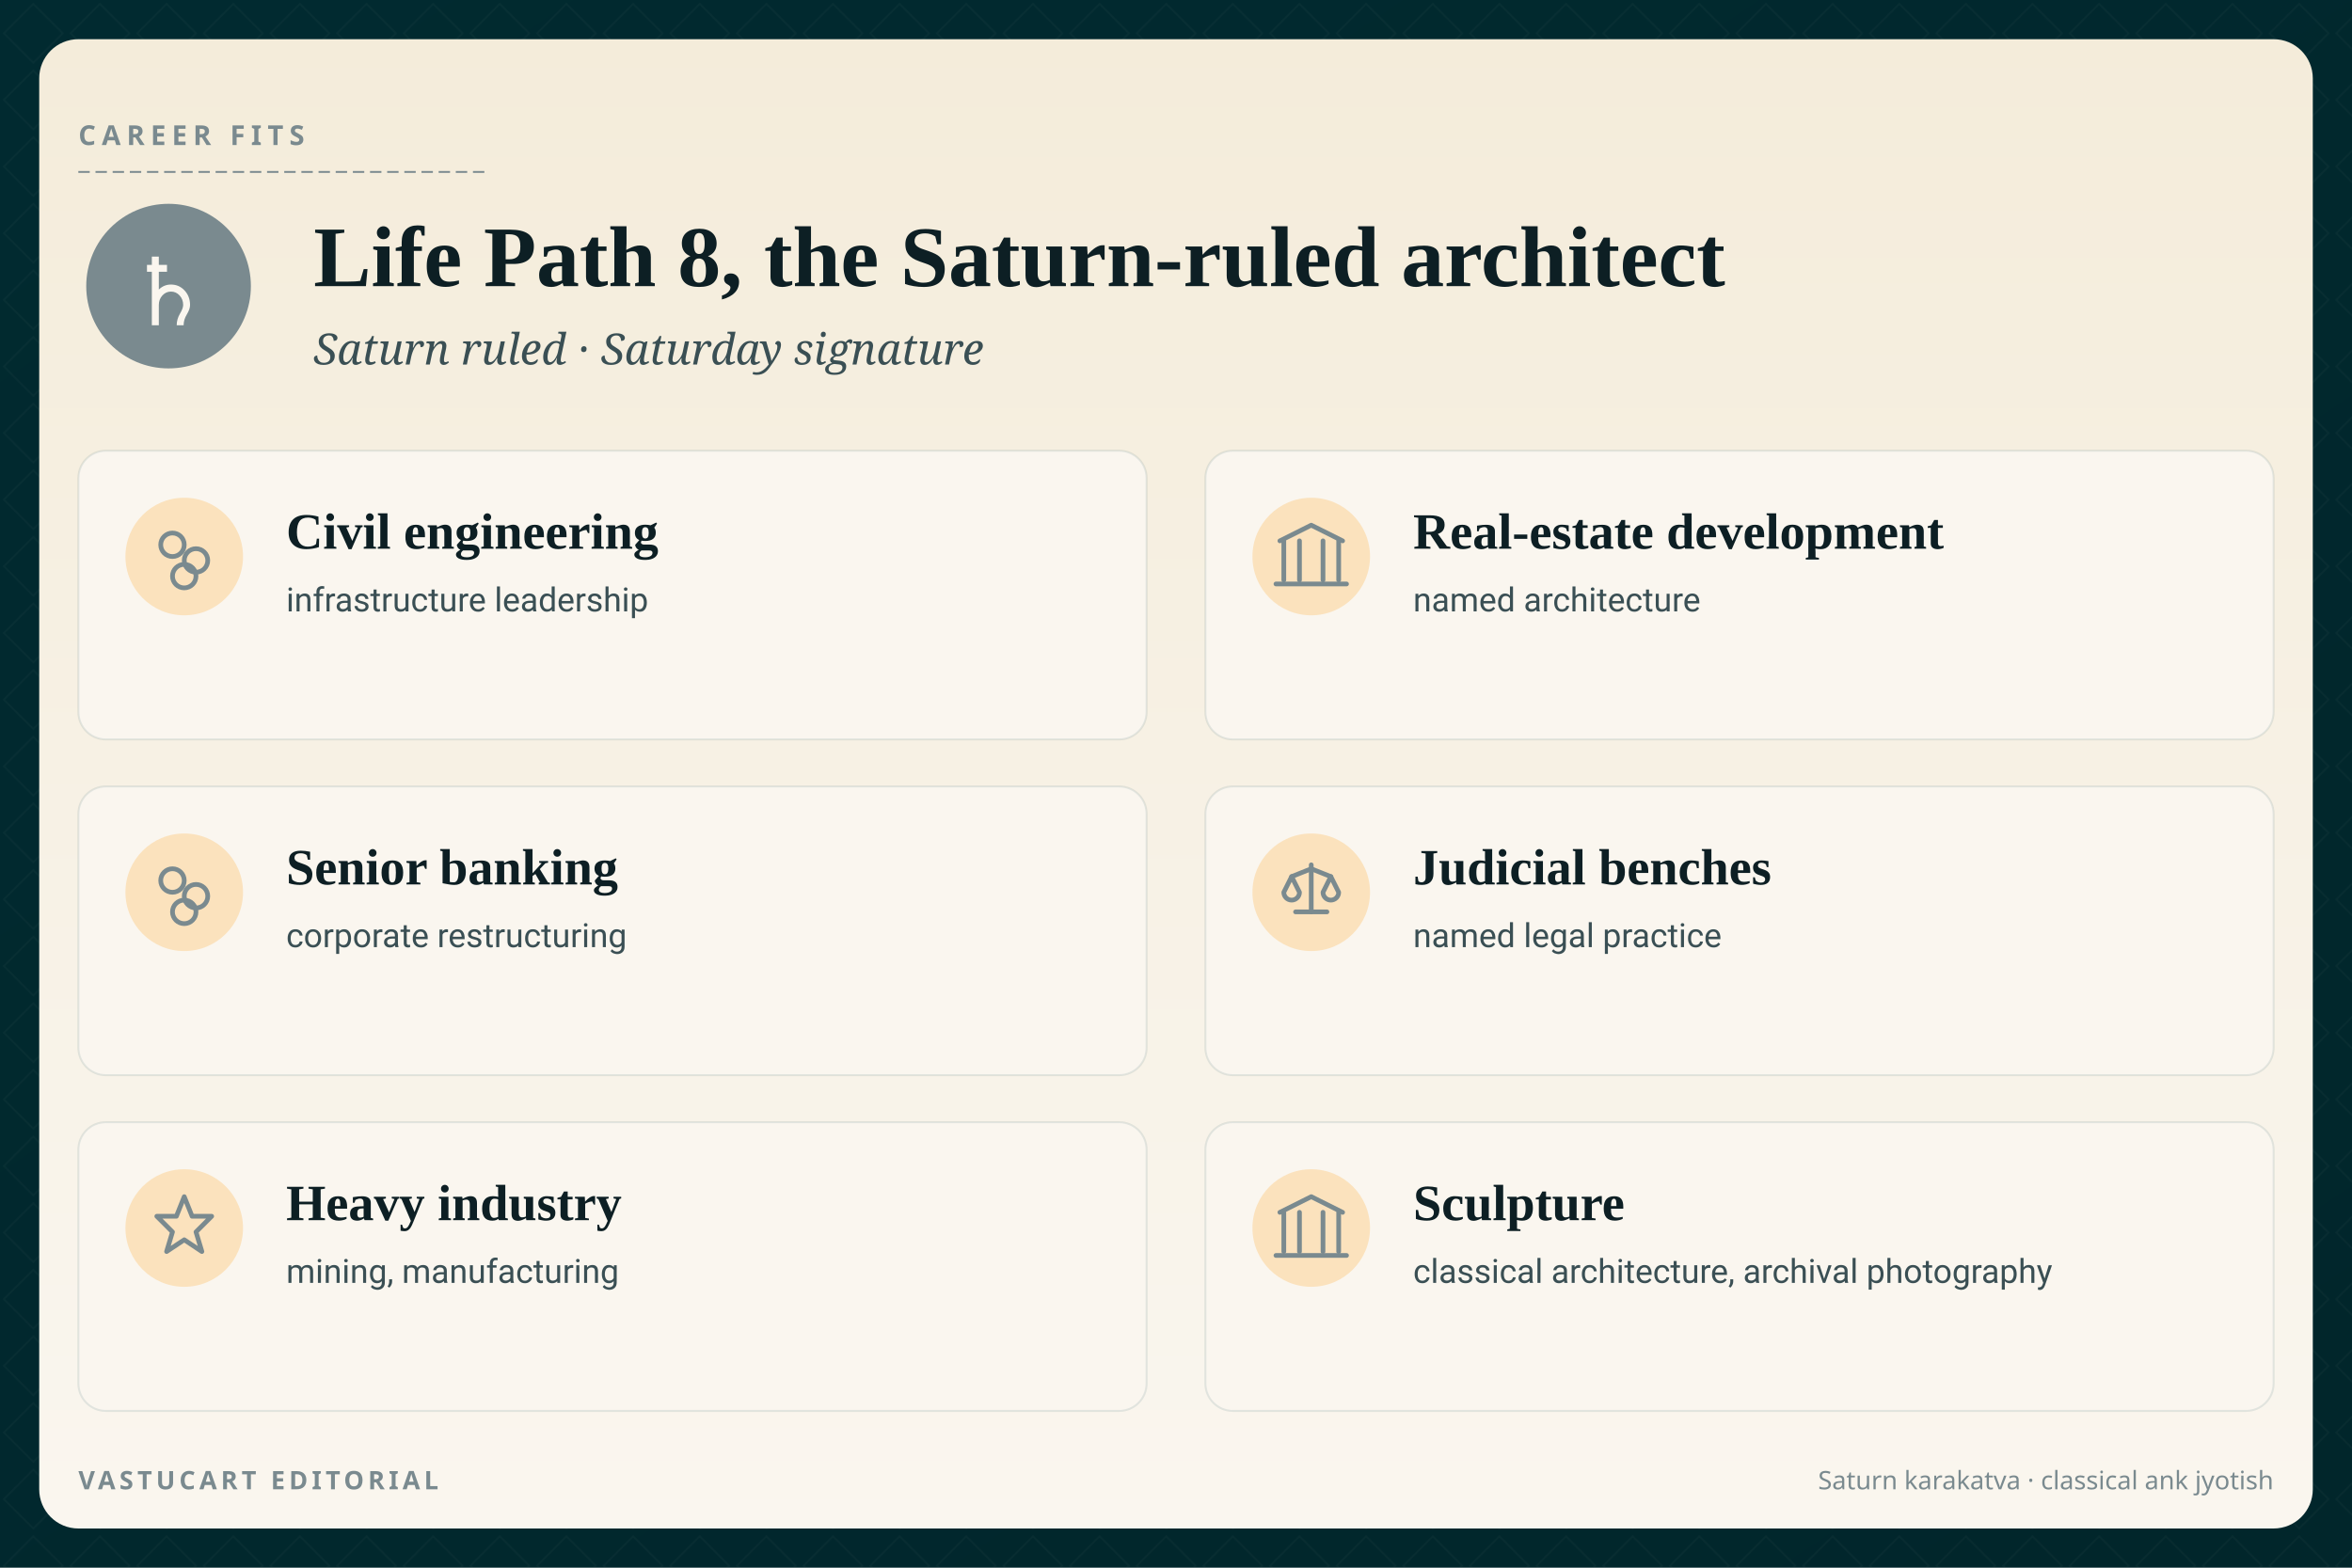
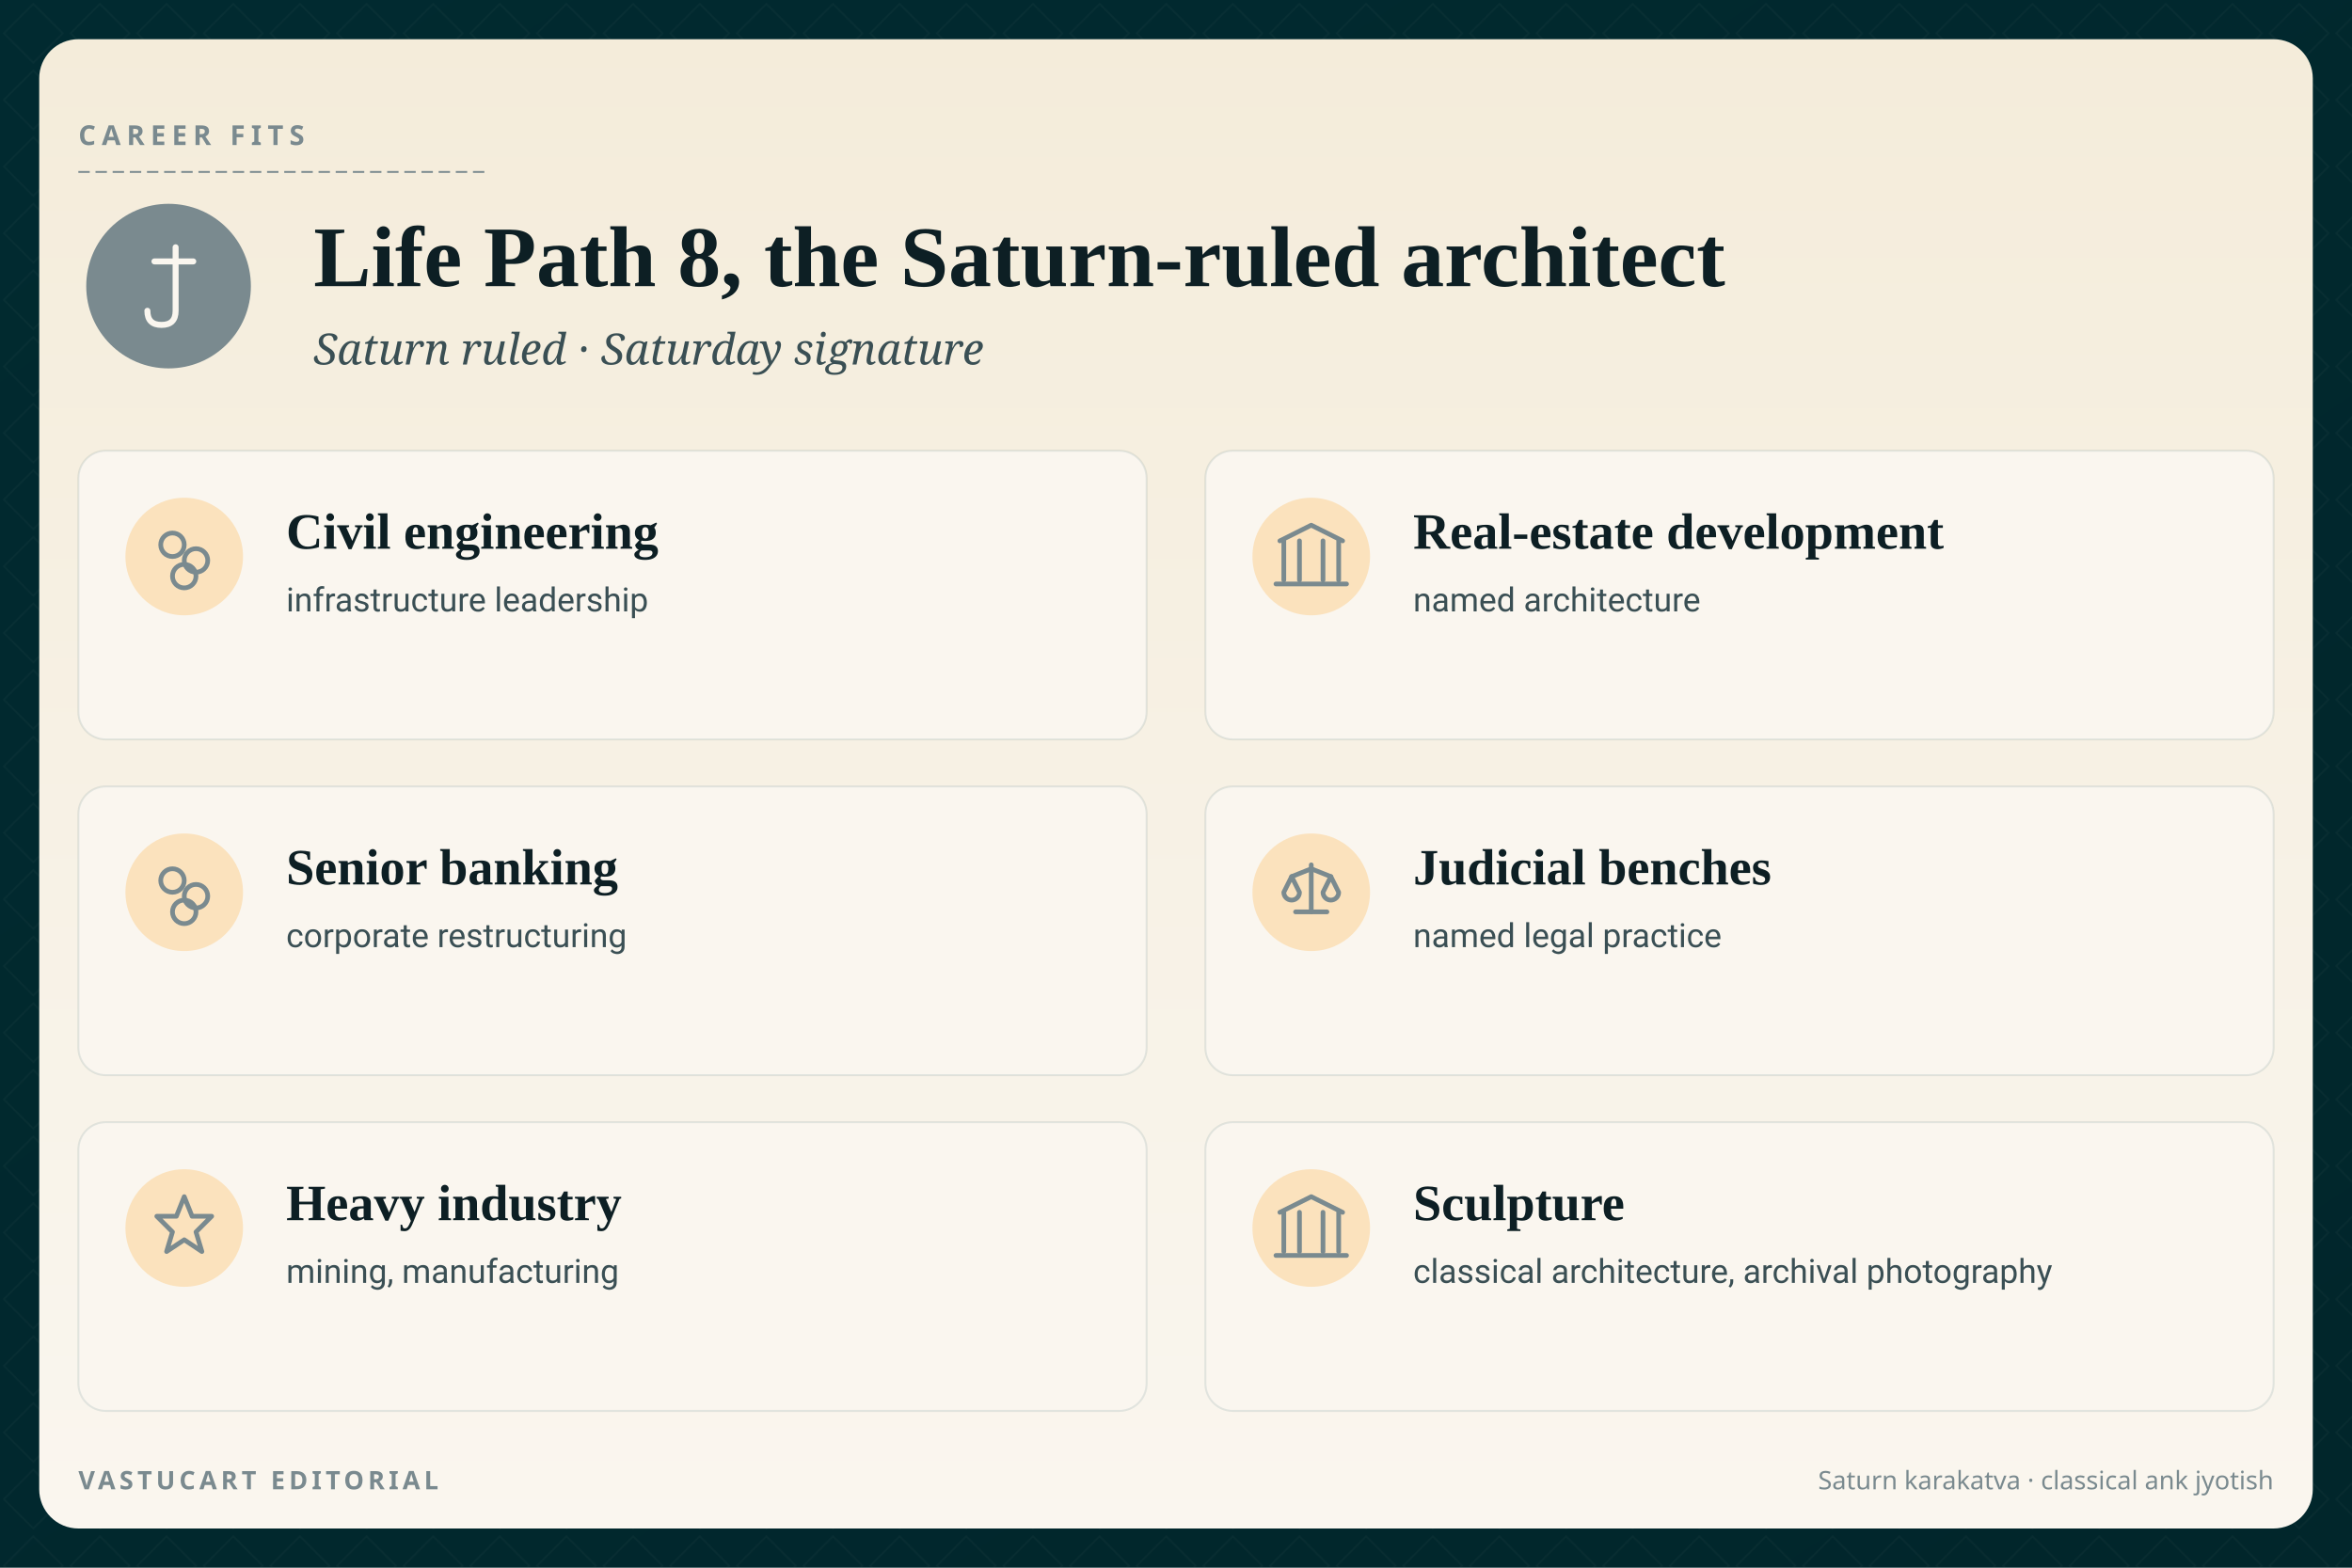
<svg xmlns="http://www.w3.org/2000/svg" viewBox="0 0 1200 800" role="img" aria-label="Life Path Number 8 career fits infographic for the Saturn-ruled archetype">
  <defs>
    <linearGradient id="bg" x1="0" y1="0" x2="1" y2="1">
      <stop offset="0%" stop-color="#012a30" />
      <stop offset="100%" stop-color="#01262b" />
    </linearGradient>
    <linearGradient id="cardBg" x1="0" y1="0" x2="0" y2="1">
      <stop offset="0%" stop-color="#F4ECDA" />
      <stop offset="100%" stop-color="#faf6ef" />
    </linearGradient>
    <pattern id="diamondPattern" x="0" y="0" width="34" height="34" patternUnits="userSpaceOnUse">
      <path d="M17 2 L32 17 L17 32 L2 17 Z" fill="none" stroke="#7a8a8f" stroke-opacity="0.06" stroke-width="1" />
    </pattern>
  </defs>
  <rect width="1200" height="800" fill="url(#bg)" />
  <rect width="1200" height="800" fill="url(#diamondPattern)" />
  <rect x="20" y="20" width="1160" height="760" rx="20" fill="url(#cardBg)" />
  <g>
    <text x="40" y="74" font-family="system-ui, sans-serif" font-size="14" font-weight="700" letter-spacing="3" fill="#7a8a8f">CAREER FITS</text>
    <text x="40" y="86" font-family="system-ui, sans-serif" font-size="14" font-weight="700" letter-spacing="3" fill="#7a8a8f">________________________</text>
    <circle cx="86" cy="146" r="42" fill="#7a8a8f" />
-     <text x="86" y="166" text-anchor="middle" font-family="Georgia, serif" font-size="48" font-weight="700" fill="#faf6ef">♄</text>
+     <g transform="translate(86 146)">
+       <g transform="scale(0.9)">
+         <path d="M 4 -22 L 4 14 Q 4 22 -4 22 Q -12 22 -12 14" stroke="#faf6ef" stroke-width="3.4" stroke-linecap="round" stroke-linejoin="round" fill="none" />
+         <line x1="-8" y1="-14" x2="14" y2="-14" stroke="#faf6ef" stroke-width="3.4" stroke-linecap="round" stroke-linejoin="round" fill="none" />
+       </g>
+     </g>
    <text x="160" y="146" font-family="Georgia, 'Times New Roman', serif" font-size="44" font-weight="700" fill="#0d1f24">Life Path 8, the Saturn-ruled architect</text>
    <text x="160" y="186" font-family="Georgia, serif" font-style="italic" font-size="22" fill="#3a4f54">Saturn ruled · Saturday signature</text>
  </g>
  <g>
    <rect x="40" y="230" width="545" height="147.333" rx="14" fill="#faf6ef" stroke="rgba(1,63,71,0.10)" stroke-width="1" />
    <circle cx="94" cy="284" r="30" fill="#FBE2BD" />
    <g transform="translate(74 264)" color="#7a8a8f">
      <g fill="none" stroke="currentColor" stroke-width="2.4" stroke-linecap="round" stroke-linejoin="round">
        <circle cx="14" cy="14" r="6" />
        <circle cx="26" cy="22" r="6" />
        <circle cx="20" cy="30" r="6" />
      </g>
    </g>
    <text x="146" y="280" font-family="Georgia, 'Times New Roman', serif" font-size="26" font-weight="700" fill="#0d1f24">Civil engineering</text>
    <text x="146" y="312" font-family="system-ui, -apple-system, 'Segoe UI', Roboto, sans-serif" font-size="17" fill="#3a4f54">infrastructure leadership</text>
  </g>
  <g>
    <rect x="615" y="230" width="545" height="147.333" rx="14" fill="#faf6ef" stroke="rgba(1,63,71,0.10)" stroke-width="1" />
    <circle cx="669" cy="284" r="30" fill="#FBE2BD" />
    <g transform="translate(649 264)" color="#7a8a8f">
      <g fill="none" stroke="currentColor" stroke-width="2.4" stroke-linecap="round" stroke-linejoin="round">
        <path d="M4 12 L20 4 L36 12" />
        <path d="M6 12 V32" />
        <path d="M14 12 V32" />
        <path d="M26 12 V32" />
        <path d="M34 12 V32" />
        <path d="M2 34 L38 34" />
      </g>
    </g>
    <text x="721" y="280" font-family="Georgia, 'Times New Roman', serif" font-size="26" font-weight="700" fill="#0d1f24">Real-estate development</text>
    <text x="721" y="312" font-family="system-ui, -apple-system, 'Segoe UI', Roboto, sans-serif" font-size="17" fill="#3a4f54">named architecture</text>
  </g>
  <g>
    <rect x="40" y="401.333" width="545" height="147.333" rx="14" fill="#faf6ef" stroke="rgba(1,63,71,0.10)" stroke-width="1" />
    <circle cx="94" cy="455.333" r="30" fill="#FBE2BD" />
    <g transform="translate(74 435.3333)" color="#7a8a8f">
      <g fill="none" stroke="currentColor" stroke-width="2.4" stroke-linecap="round" stroke-linejoin="round">
        <circle cx="14" cy="14" r="6" />
        <circle cx="26" cy="22" r="6" />
        <circle cx="20" cy="30" r="6" />
      </g>
    </g>
    <text x="146" y="451.333" font-family="Georgia, 'Times New Roman', serif" font-size="26" font-weight="700" fill="#0d1f24">Senior banking</text>
    <text x="146" y="483.333" font-family="system-ui, -apple-system, 'Segoe UI', Roboto, sans-serif" font-size="17" fill="#3a4f54">corporate restructuring</text>
  </g>
  <g>
    <rect x="615" y="401.333" width="545" height="147.333" rx="14" fill="#faf6ef" stroke="rgba(1,63,71,0.10)" stroke-width="1" />
    <circle cx="669" cy="455.333" r="30" fill="#FBE2BD" />
    <g transform="translate(649 435.3333)" color="#7a8a8f">
      <g fill="none" stroke="currentColor" stroke-width="2.4" stroke-linecap="round" stroke-linejoin="round">
        <path d="M20 6 L20 30" />
        <path d="M12 30 L28 30" />
        <path d="M10 12 L20 8 L30 12" />
        <path d="M6 20 a4 4 0 0 0 8 0 L10 12 Z" />
        <path d="M26 20 a4 4 0 0 0 8 0 L30 12 Z" />
      </g>
    </g>
    <text x="721" y="451.333" font-family="Georgia, 'Times New Roman', serif" font-size="26" font-weight="700" fill="#0d1f24">Judicial benches</text>
    <text x="721" y="483.333" font-family="system-ui, -apple-system, 'Segoe UI', Roboto, sans-serif" font-size="17" fill="#3a4f54">named legal practice</text>
  </g>
  <g>
    <rect x="40" y="572.667" width="545" height="147.333" rx="14" fill="#faf6ef" stroke="rgba(1,63,71,0.10)" stroke-width="1" />
    <circle cx="94" cy="626.667" r="30" fill="#FBE2BD" />
    <g transform="translate(74 606.6667)" color="#7a8a8f">
      <g fill="none" stroke="currentColor" stroke-width="2.4" stroke-linecap="round" stroke-linejoin="round">
        <path d="M20 4 L24 14 L34 14 L26 22 L29 32 L20 26 L11 32 L14 22 L6 14 L16 14 Z" />
      </g>
    </g>
    <text x="146" y="622.667" font-family="Georgia, 'Times New Roman', serif" font-size="26" font-weight="700" fill="#0d1f24">Heavy industry</text>
    <text x="146" y="654.667" font-family="system-ui, -apple-system, 'Segoe UI', Roboto, sans-serif" font-size="17" fill="#3a4f54">mining, manufacturing</text>
  </g>
  <g>
    <rect x="615" y="572.667" width="545" height="147.333" rx="14" fill="#faf6ef" stroke="rgba(1,63,71,0.10)" stroke-width="1" />
    <circle cx="669" cy="626.667" r="30" fill="#FBE2BD" />
    <g transform="translate(649 606.6667)" color="#7a8a8f">
      <g fill="none" stroke="currentColor" stroke-width="2.4" stroke-linecap="round" stroke-linejoin="round">
        <path d="M4 12 L20 4 L36 12" />
        <path d="M6 12 V32" />
        <path d="M14 12 V32" />
        <path d="M26 12 V32" />
        <path d="M34 12 V32" />
        <path d="M2 34 L38 34" />
      </g>
    </g>
    <text x="721" y="622.667" font-family="Georgia, 'Times New Roman', serif" font-size="26" font-weight="700" fill="#0d1f24">Sculpture</text>
    <text x="721" y="654.667" font-family="system-ui, -apple-system, 'Segoe UI', Roboto, sans-serif" font-size="17" fill="#3a4f54">classical architecture, archival photography</text>
  </g>
  <text x="40" y="760" font-family="system-ui, sans-serif" font-size="13" font-weight="600" letter-spacing="2" fill="#7a8a8f">VASTUCART EDITORIAL</text>
  <text x="1160" y="760" text-anchor="end" font-family="system-ui, sans-serif" font-size="13" fill="#7a8a8f">Saturn karakatva · classical ank jyotish</text>
</svg>
